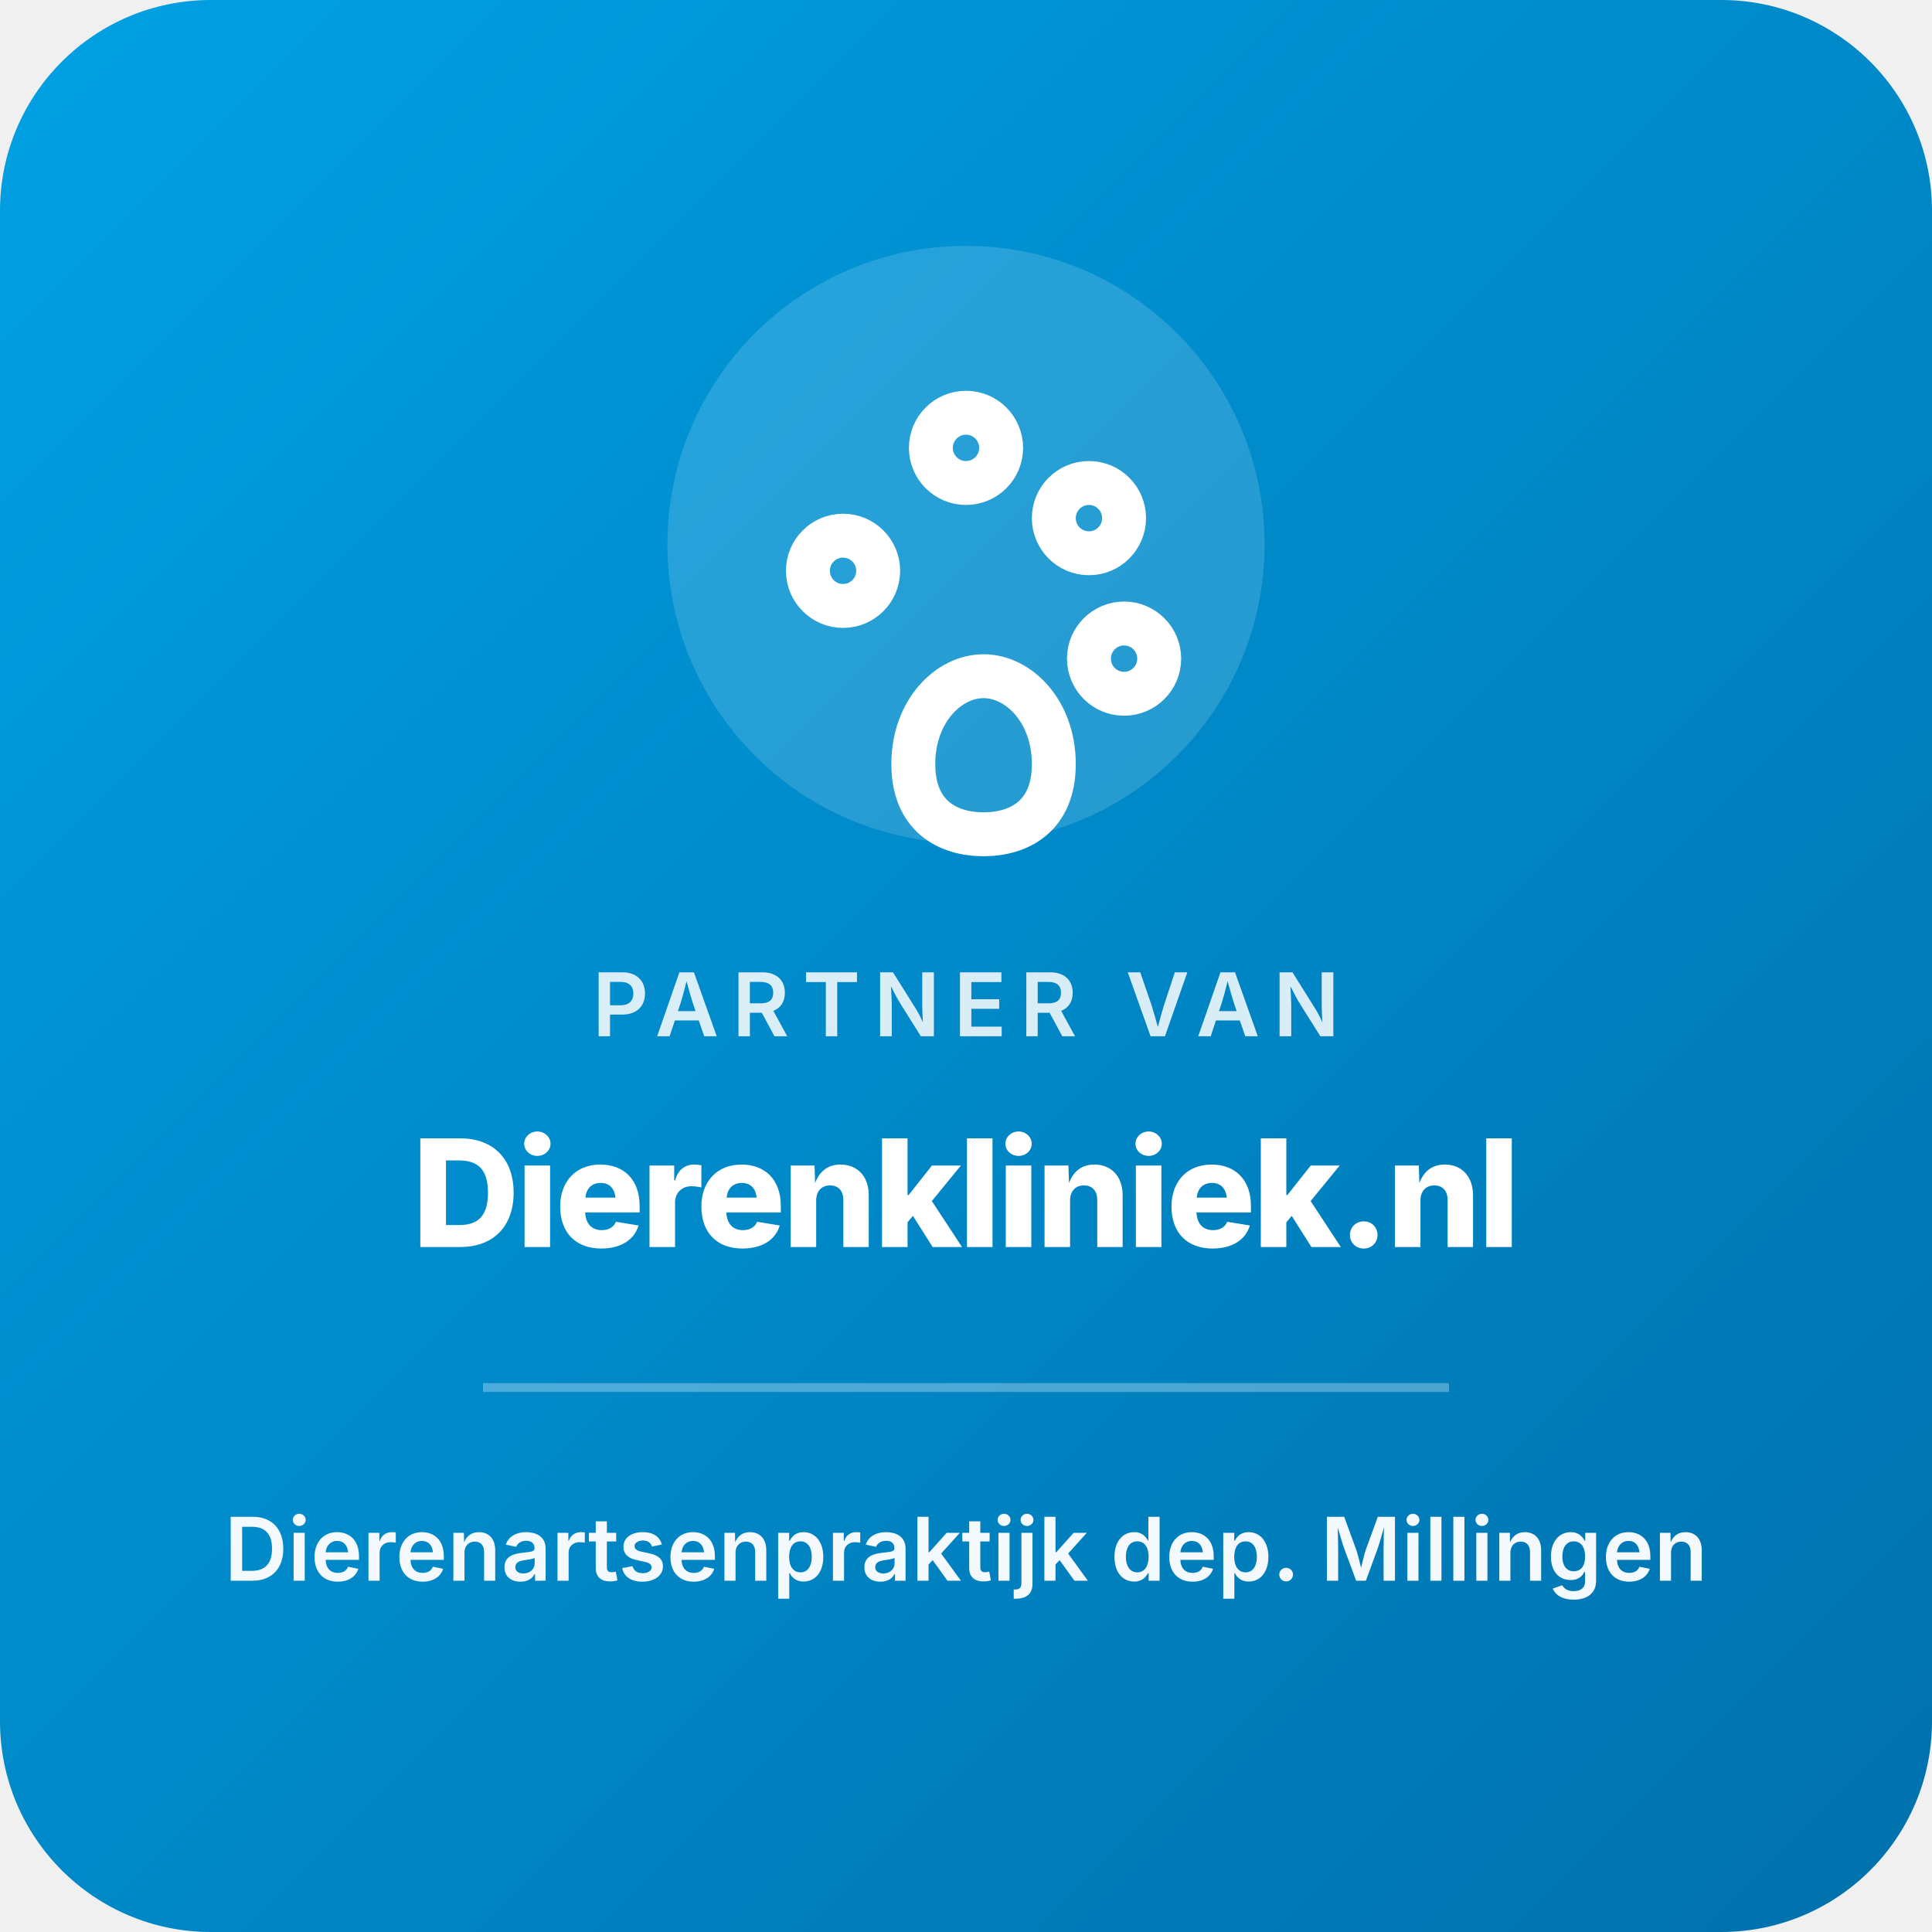
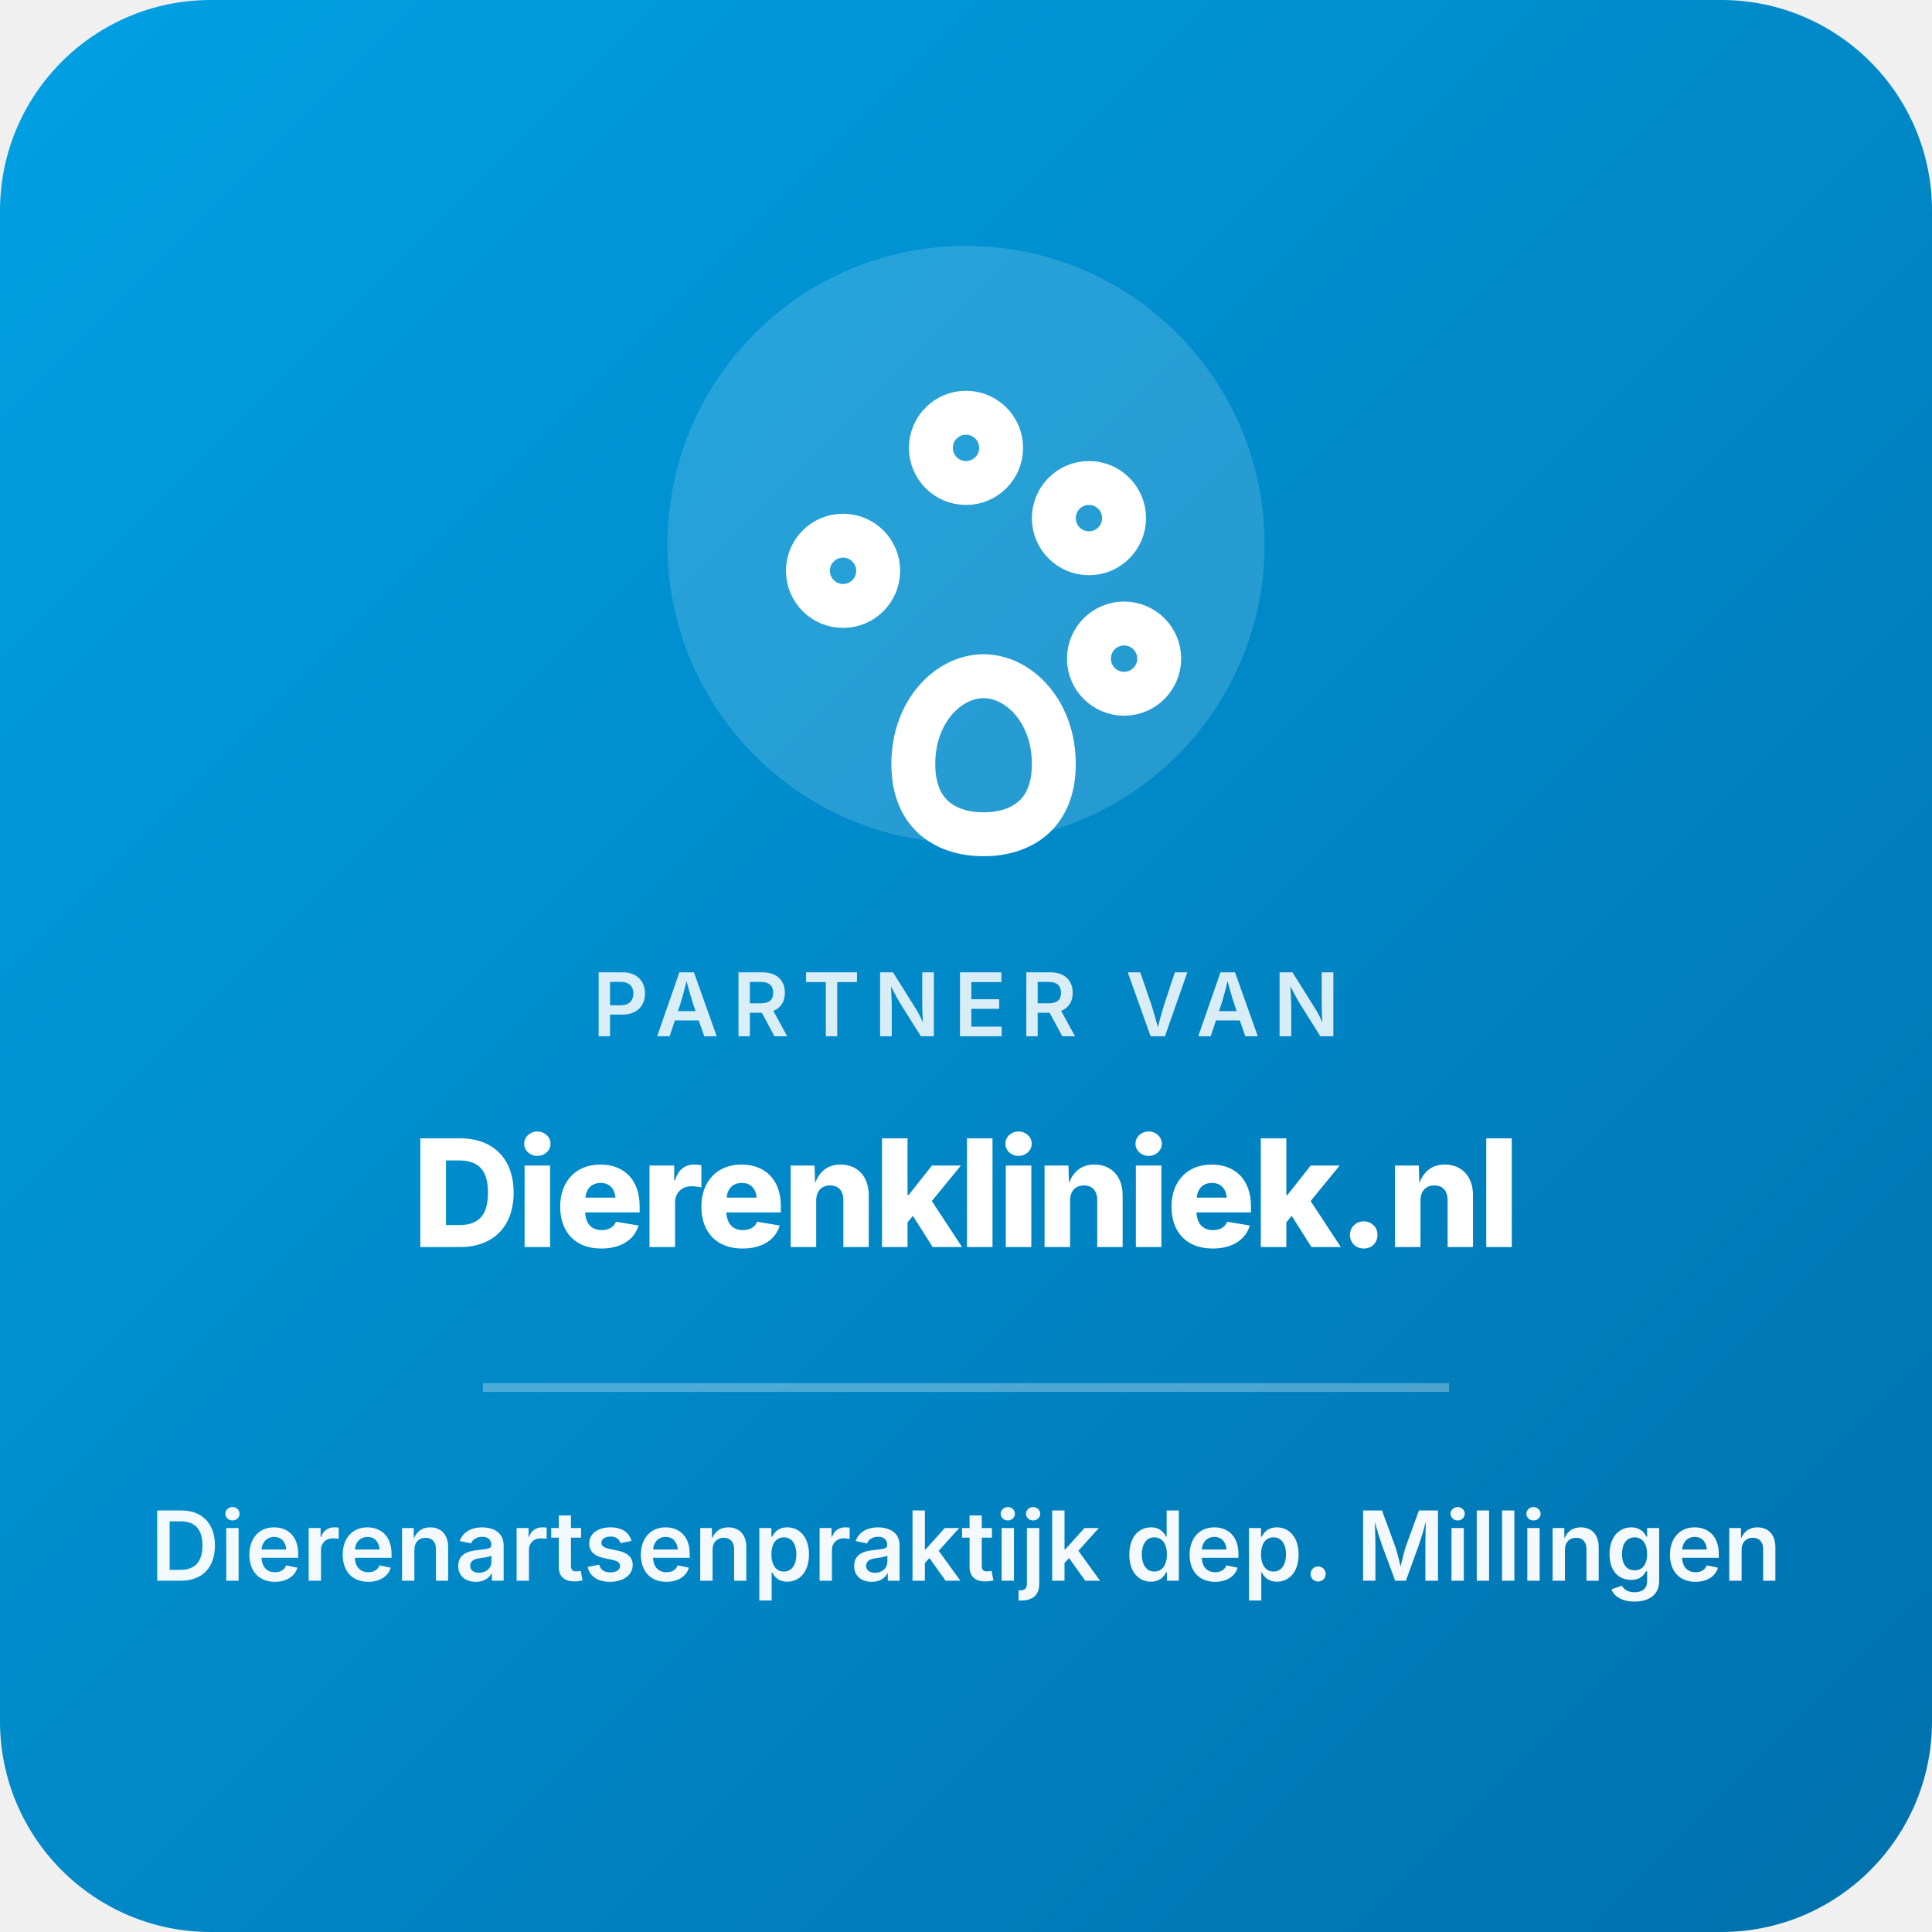
<svg xmlns="http://www.w3.org/2000/svg" width="220" height="220" viewBox="0 0 220 220">
  <defs>
    <linearGradient id="bg" x1="0%" y1="0%" x2="100%" y2="100%">
      <stop offset="0%" stop-color="#00A1E4" />
      <stop offset="100%" stop-color="#0070AC" />
    </linearGradient>
  </defs>
  <rect width="220" height="220" rx="24" fill="url(#bg)" />
  <circle cx="110" cy="62" r="34" fill="white" opacity="0.15" />
  <g transform="translate(88, 43) scale(2.0)" fill="none" stroke="white" stroke-width="2.5" stroke-linecap="round" stroke-linejoin="round">
    <circle cx="11" cy="4" r="2" />
    <circle cx="18" cy="8" r="2" />
    <circle cx="20" cy="16" r="2" />
    <circle cx="4" cy="11" r="2" />
    <path d="M8 22c0-3 2-5 4-5s4 2 4 5-2 4-4 4-4-1-4-4z" />
  </g>
  <text x="110" y="118" text-anchor="middle" fill="white" font-family="-apple-system, BlinkMacSystemFont, Segoe UI, sans-serif" font-size="10" font-weight="600" opacity="0.85" letter-spacing="1.5">PARTNER VAN</text>
  <text x="110" y="142" text-anchor="middle" fill="white" font-family="-apple-system, BlinkMacSystemFont, Segoe UI, sans-serif" font-size="17" font-weight="800" letter-spacing="-0.4">Dierenkliniek.nl</text>
  <line x1="55" y1="158" x2="165" y2="158" stroke="white" stroke-width="1" opacity="0.3" />
-   <text x="110" y="180" text-anchor="middle" fill="white" font-family="-apple-system, BlinkMacSystemFont, Segoe UI, sans-serif" font-size="10" font-weight="600" opacity="0.95">Dierenartsenpraktijk dep. Millingen</text>
+   <text x="110" y="180" text-anchor="middle" fill="white" font-family="-apple-system, BlinkMacSystemFont, Segoe UI, sans-serif" font-size="11" font-weight="600" opacity="0.95">Dierenartsenpraktijk dep. Millingen</text>
</svg>
